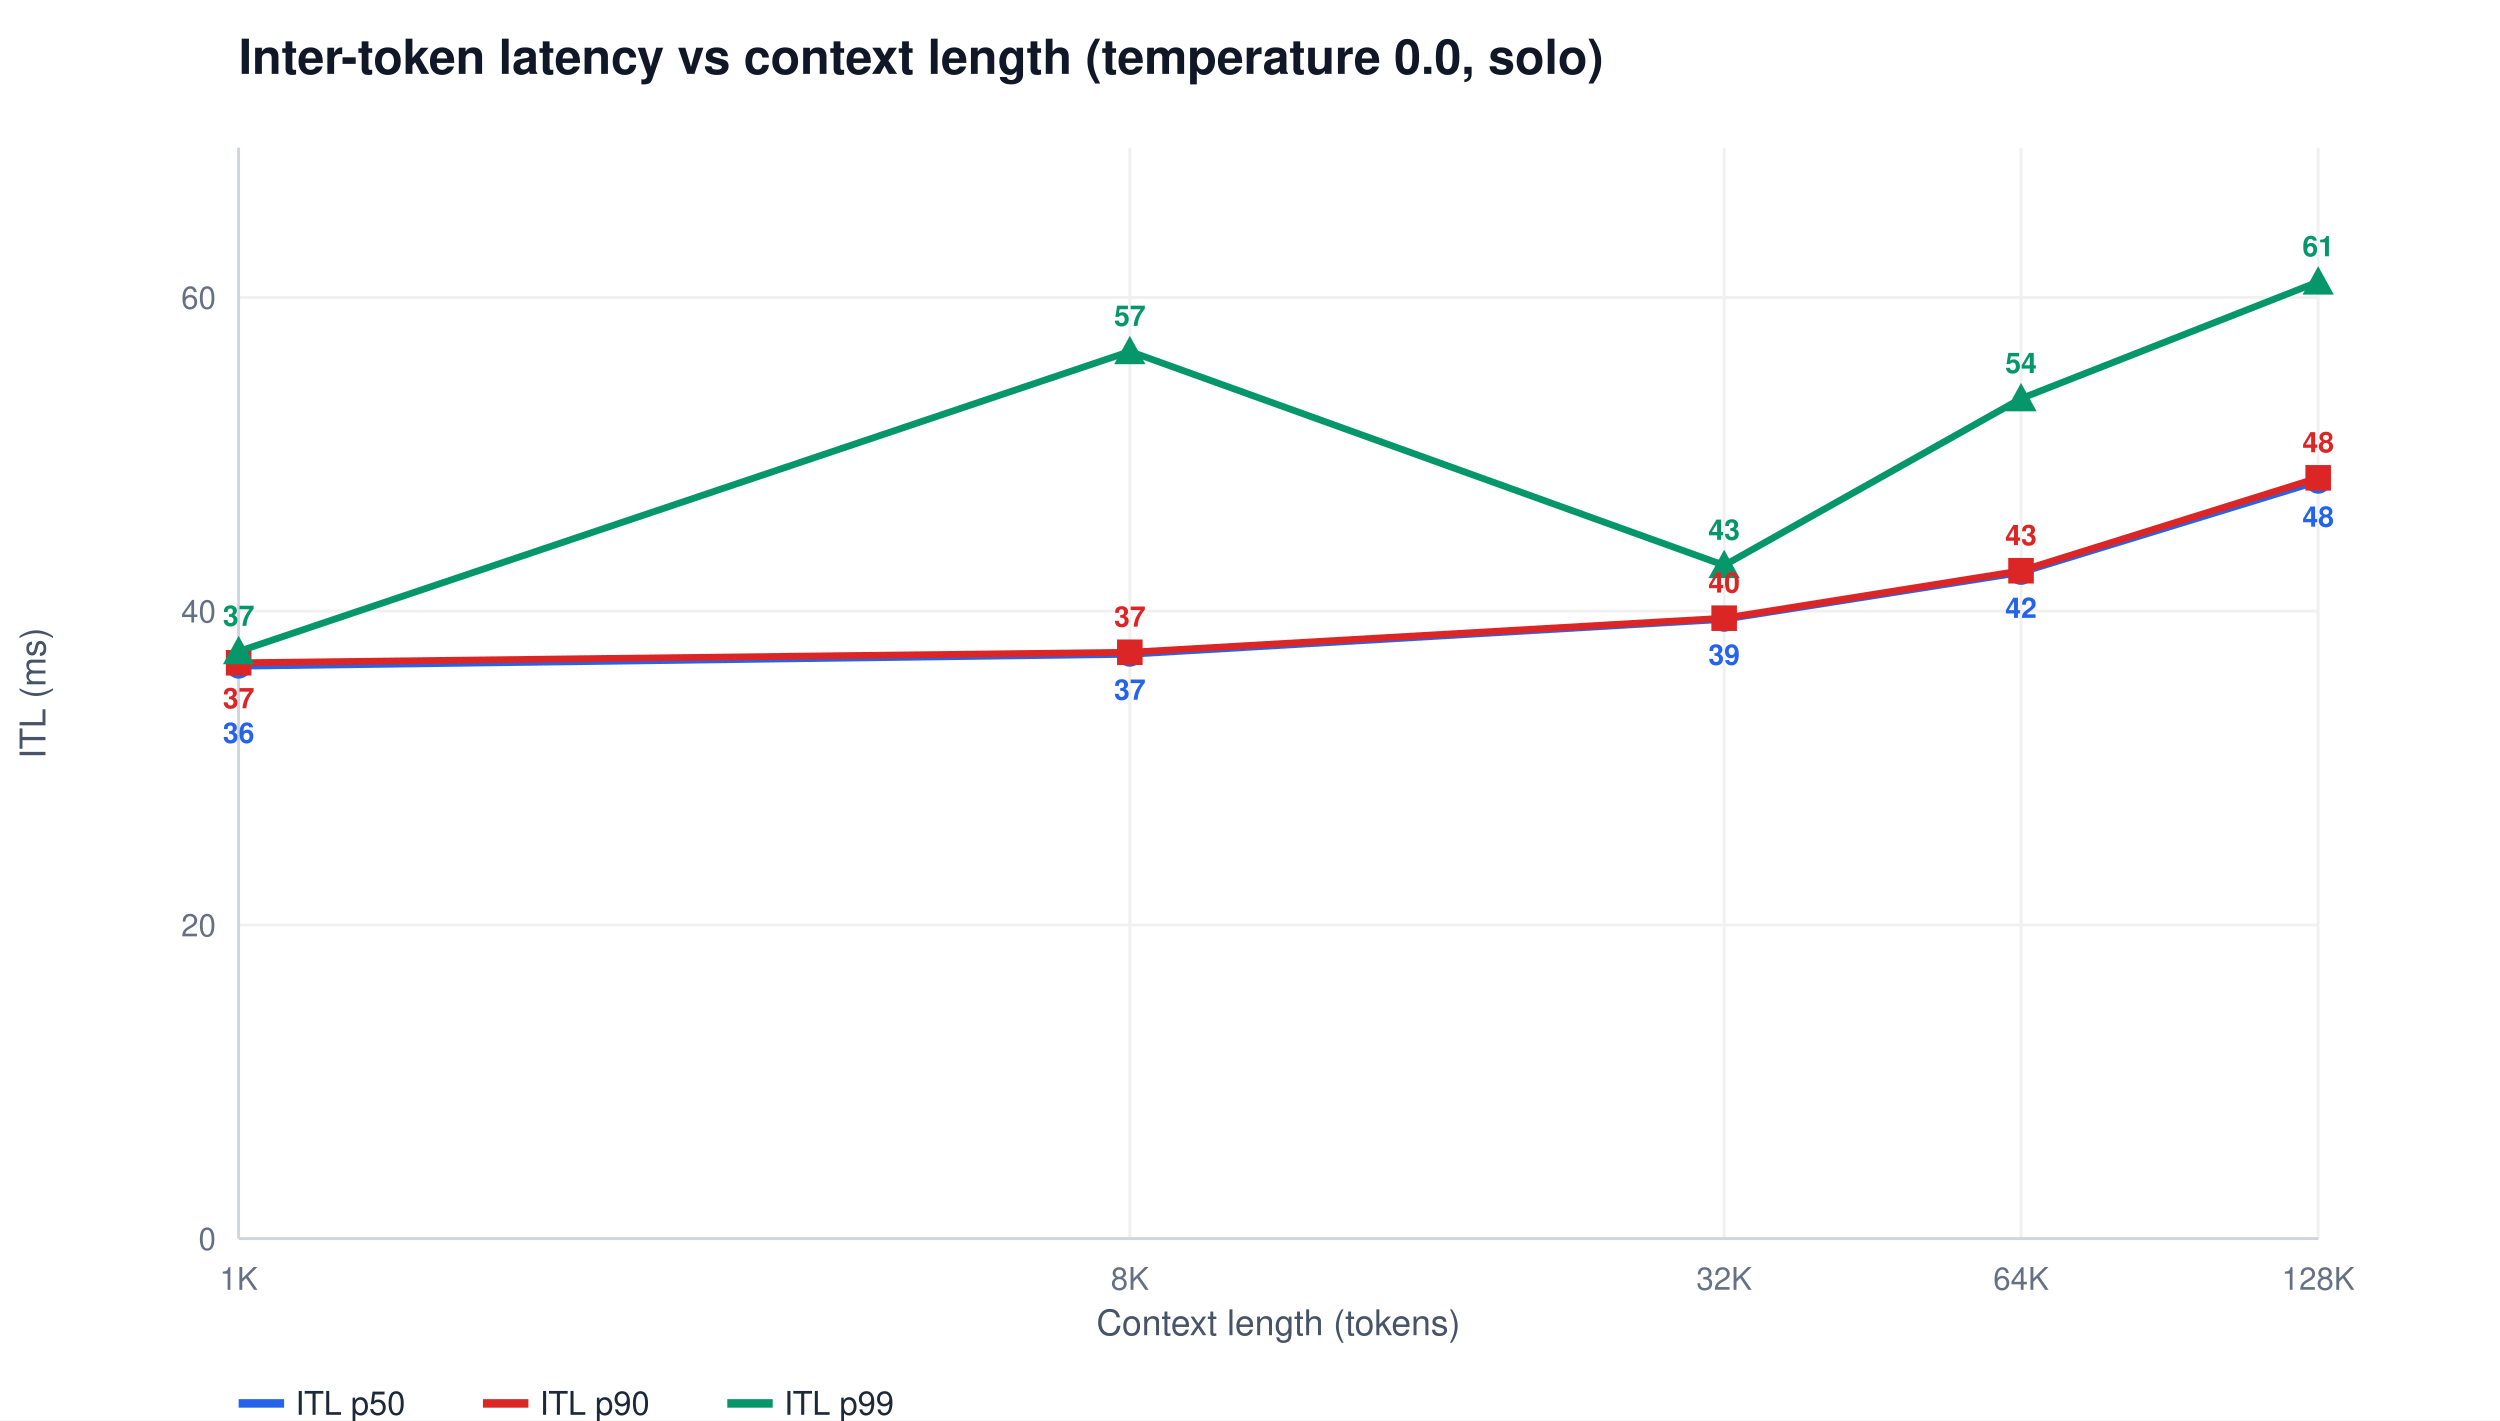
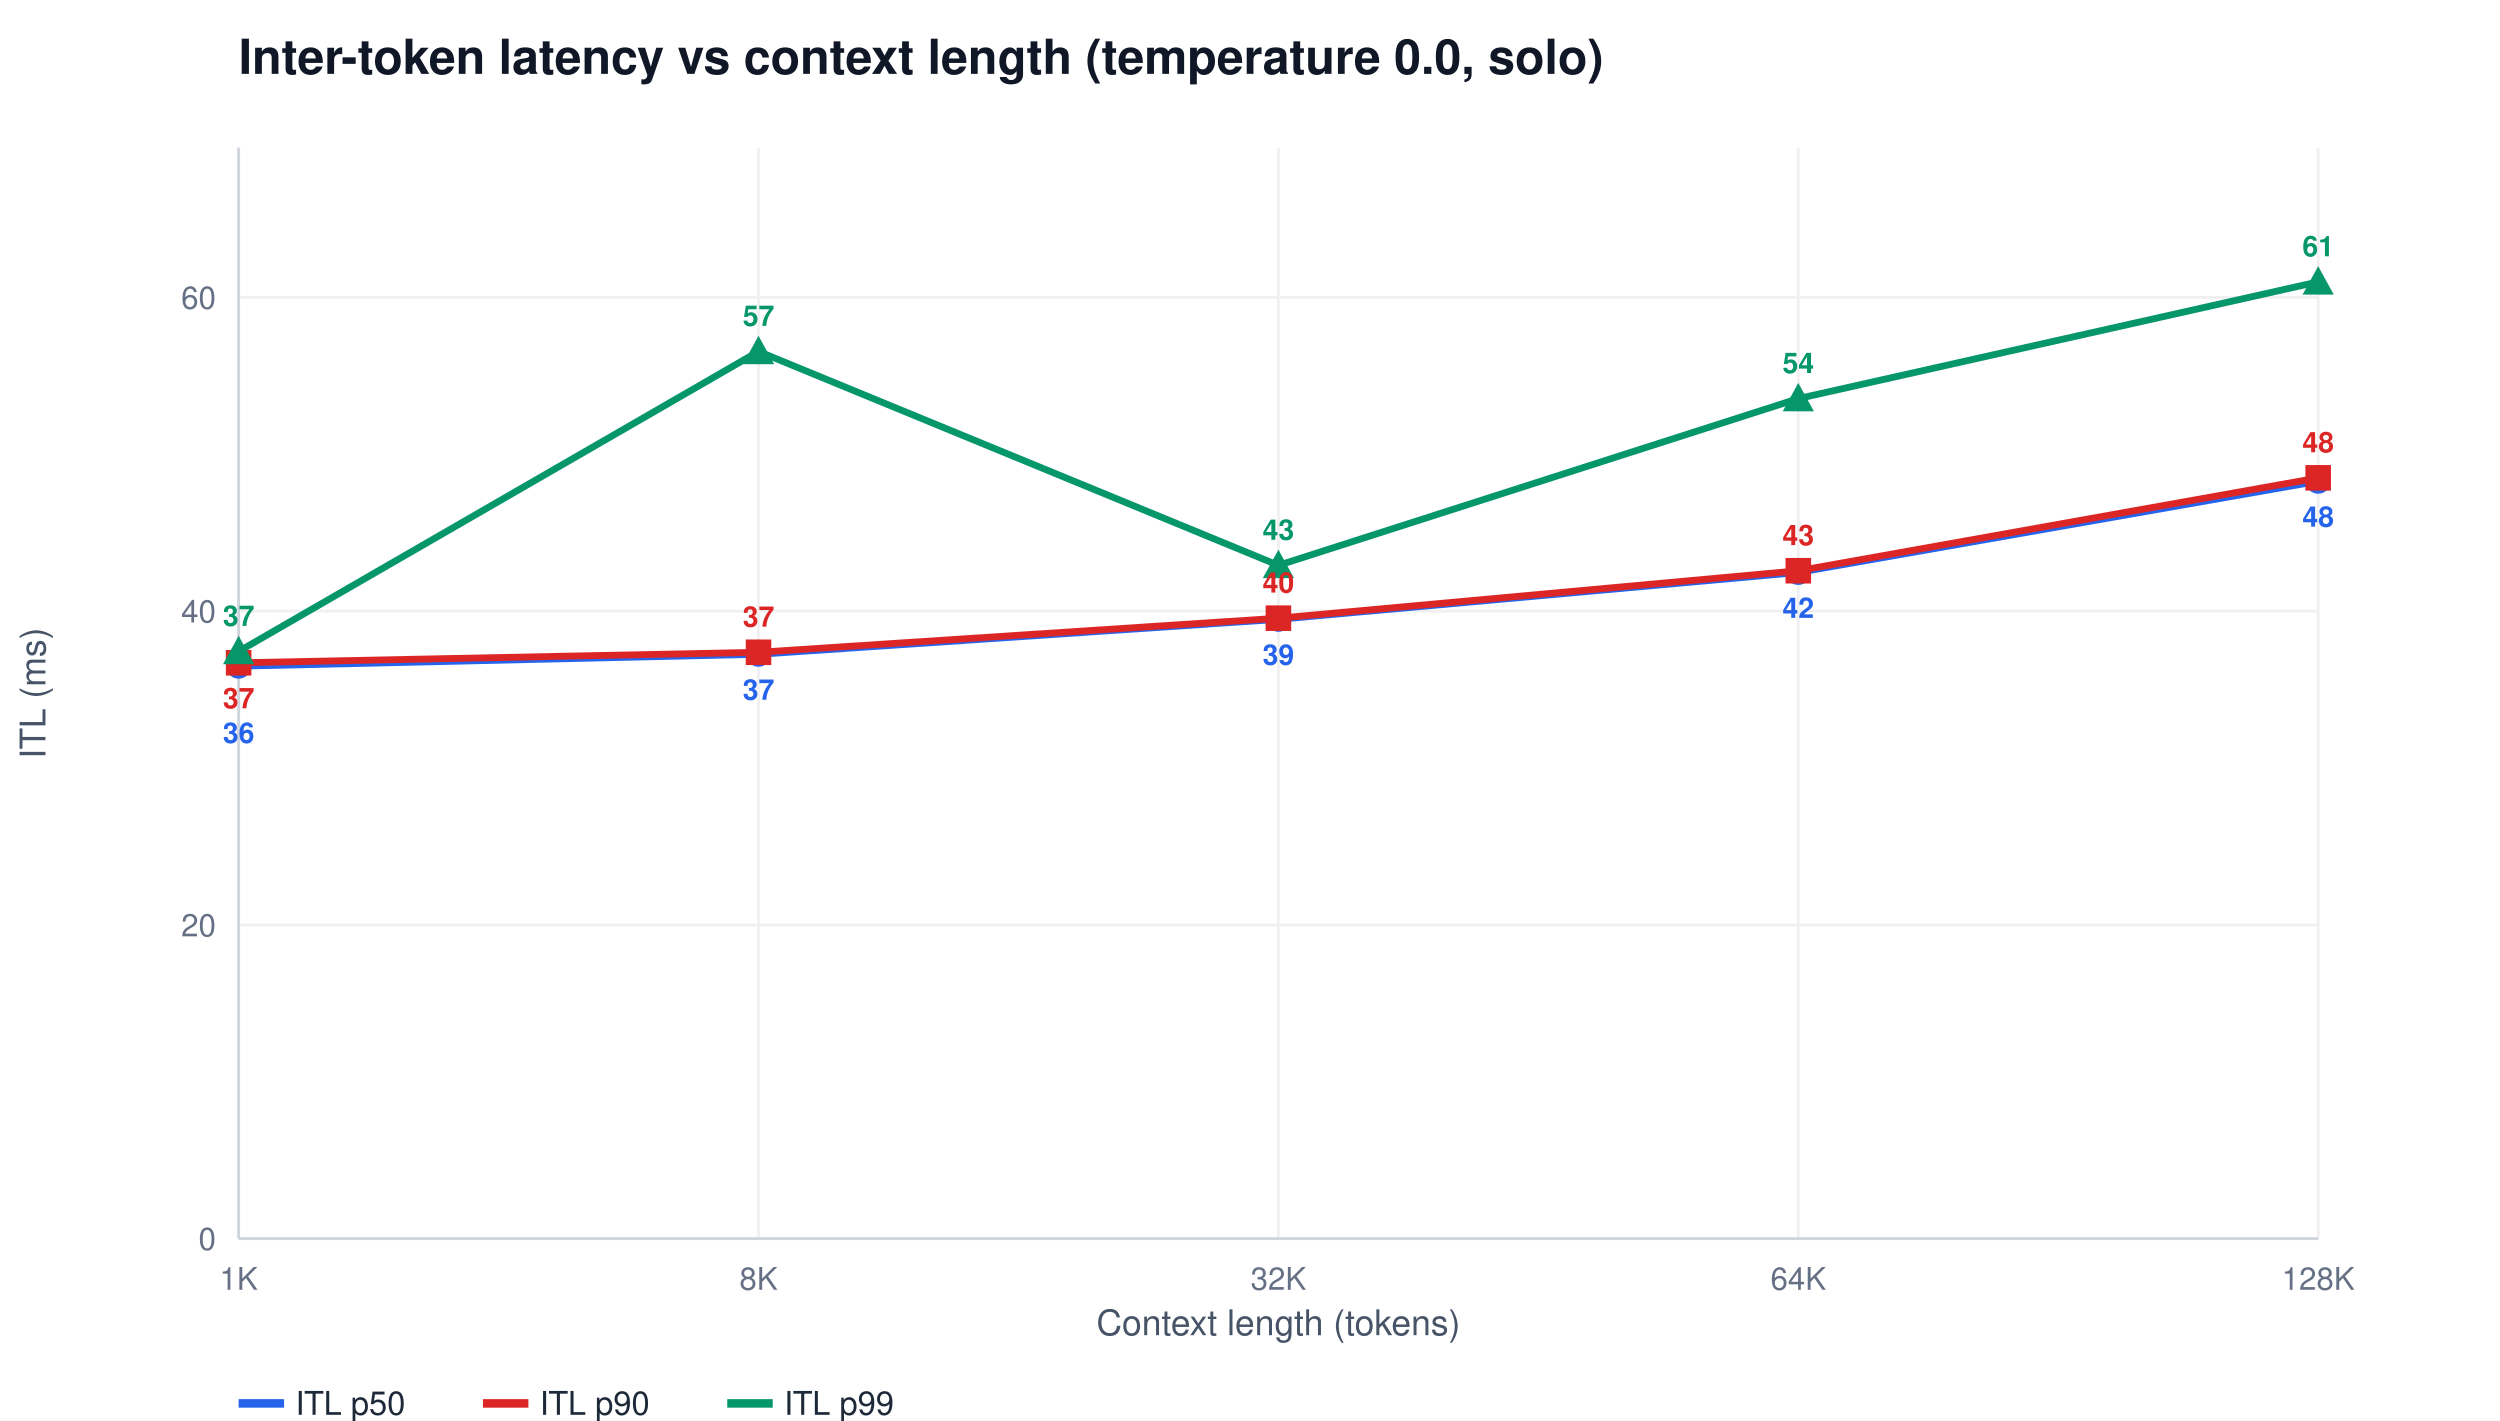
<svg xmlns="http://www.w3.org/2000/svg" width="880" height="500" viewBox="0 0 880 500" font-family="Segoe UI, Helvetica, Arial, sans-serif">
  <rect width="880" height="500" fill="#ffffff" />
  <text x="84" y="26" font-size="17" font-weight="600" fill="#101828">Inter-token latency vs context length (temperature 0.0, solo)</text>
  <line x1="84" y1="436.0" x2="816" y2="436.0" stroke="#f0f0f0" stroke-width="1" />
  <text x="76" y="440.0" font-size="11" fill="#667085" text-anchor="end">0</text>
  <line x1="84" y1="325.6" x2="816" y2="325.6" stroke="#f0f0f0" stroke-width="1" />
  <text x="76" y="329.6" font-size="11" fill="#667085" text-anchor="end">20</text>
  <line x1="84" y1="215.1" x2="816" y2="215.1" stroke="#f0f0f0" stroke-width="1" />
  <text x="76" y="219.1" font-size="11" fill="#667085" text-anchor="end">40</text>
  <line x1="84" y1="104.7" x2="816" y2="104.7" stroke="#f0f0f0" stroke-width="1" />
  <text x="76" y="108.7" font-size="11" fill="#667085" text-anchor="end">60</text>
  <line x1="84.0" y1="52" x2="84.0" y2="436" stroke="#f0f0f0" stroke-width="1" />
  <text x="84.0" y="454" font-size="11" fill="#667085" text-anchor="middle">1K</text>
-   <line x1="397.7" y1="52" x2="397.7" y2="436" stroke="#f0f0f0" stroke-width="1" />
-   <text x="397.7" y="454" font-size="11" fill="#667085" text-anchor="middle">8K</text>
-   <line x1="606.9" y1="52" x2="606.9" y2="436" stroke="#f0f0f0" stroke-width="1" />
-   <text x="606.9" y="454" font-size="11" fill="#667085" text-anchor="middle">32K</text>
-   <line x1="711.4" y1="52" x2="711.4" y2="436" stroke="#f0f0f0" stroke-width="1" />
-   <text x="711.4" y="454" font-size="11" fill="#667085" text-anchor="middle">64K</text>
+   <line x1="267.0" y1="52" x2="267.0" y2="436" stroke="#f0f0f0" stroke-width="1" />
+   <text x="267.0" y="454" font-size="11" fill="#667085" text-anchor="middle">8K</text>
+   <line x1="450.0" y1="52" x2="450.0" y2="436" stroke="#f0f0f0" stroke-width="1" />
+   <text x="450.0" y="454" font-size="11" fill="#667085" text-anchor="middle">32K</text>
+   <line x1="633.0" y1="52" x2="633.0" y2="436" stroke="#f0f0f0" stroke-width="1" />
+   <text x="633.0" y="454" font-size="11" fill="#667085" text-anchor="middle">64K</text>
  <line x1="816.0" y1="52" x2="816.0" y2="436" stroke="#f0f0f0" stroke-width="1" />
  <text x="816.0" y="454" font-size="11" fill="#667085" text-anchor="middle">128K</text>
  <line x1="84" y1="436" x2="816" y2="436" stroke="#d0d5dd" stroke-width="1" />
  <line x1="84" y1="52" x2="84" y2="436" stroke="#d0d5dd" stroke-width="1" />
-   <polyline points="84.0,234.5 397.7,230.3 606.9,218.0 711.4,201.5 816.0,169.4" fill="none" stroke="#2563eb" stroke-width="2.4" />
+   <polyline points="84.0,234.5 267.0,230.3 450.0,218.0 633.0,201.5 816.0,169.4" fill="none" stroke="#2563eb" stroke-width="2.4" />
  <circle cx="84.0" cy="234.5" r="4.4" fill="#2563eb" />
-   <circle cx="397.7" cy="230.3" r="4.4" fill="#2563eb" />
-   <circle cx="606.9" cy="218.0" r="4.4" fill="#2563eb" />
-   <circle cx="711.4" cy="201.5" r="4.4" fill="#2563eb" />
+   <circle cx="267.0" cy="230.3" r="4.4" fill="#2563eb" />
+   <circle cx="450.0" cy="218.0" r="4.4" fill="#2563eb" />
+   <circle cx="633.0" cy="201.5" r="4.4" fill="#2563eb" />
  <circle cx="816.0" cy="169.4" r="4.4" fill="#2563eb" />
-   <polyline points="84.0,233.3 397.7,229.6 606.9,217.6 711.4,200.9 816.0,168.2" fill="none" stroke="#dc2626" stroke-width="2.4" />
+   <polyline points="84.0,233.3 267.0,229.6 450.0,217.6 633.0,200.9 816.0,168.2" fill="none" stroke="#dc2626" stroke-width="2.4" />
  <rect x="79.5" y="228.8" width="9" height="9" fill="#dc2626" />
-   <rect x="393.2" y="225.1" width="9" height="9" fill="#dc2626" />
-   <rect x="602.4" y="213.1" width="9" height="9" fill="#dc2626" />
-   <rect x="706.9" y="196.4" width="9" height="9" fill="#dc2626" />
+   <rect x="262.5" y="225.1" width="9" height="9" fill="#dc2626" />
+   <rect x="445.5" y="213.1" width="9" height="9" fill="#dc2626" />
+   <rect x="628.5" y="196.4" width="9" height="9" fill="#dc2626" />
  <rect x="811.5" y="163.7" width="9" height="9" fill="#dc2626" />
-   <polyline points="84.0,229.3 397.7,123.7 606.9,199.0 711.4,140.3 816.0,99.2" fill="none" stroke="#059669" stroke-width="2.4" />
+   <polyline points="84.0,229.3 267.0,123.7 450.0,199.0 633.0,140.3 816.0,99.2" fill="none" stroke="#059669" stroke-width="2.4" />
  <polygon points="84.0,223.8 78.5,233.8 89.5,233.8" fill="#059669" />
-   <polygon points="397.7,118.2 392.2,128.2 403.2,128.2" fill="#059669" />
-   <polygon points="606.9,193.5 601.4,203.5 612.4,203.5" fill="#059669" />
-   <polygon points="711.4,134.8 705.9,144.8 716.9,144.8" fill="#059669" />
+   <polygon points="267.0,118.2 261.5,128.2 272.5,128.2" fill="#059669" />
+   <polygon points="450.0,193.5 444.5,203.5 455.5,203.5" fill="#059669" />
+   <polygon points="633.0,134.8 627.5,144.8 638.5,144.8" fill="#059669" />
  <polygon points="816.0,93.7 810.5,103.7 821.5,103.7" fill="#059669" />
  <text x="84.0" y="220.3" font-size="10" fill="#059669" text-anchor="middle" font-weight="600">37</text>
  <text x="84.0" y="249.3" font-size="10" fill="#dc2626" text-anchor="middle" font-weight="600">37</text>
  <text x="84.0" y="261.5" font-size="10" fill="#2563eb" text-anchor="middle" font-weight="600">36</text>
-   <text x="397.7" y="114.7" font-size="10" fill="#059669" text-anchor="middle" font-weight="600">57</text>
-   <text x="397.7" y="220.6" font-size="10" fill="#dc2626" text-anchor="middle" font-weight="600">37</text>
-   <text x="397.7" y="246.3" font-size="10" fill="#2563eb" text-anchor="middle" font-weight="600">37</text>
-   <text x="606.9" y="190.0" font-size="10" fill="#059669" text-anchor="middle" font-weight="600">43</text>
-   <text x="606.9" y="208.6" font-size="10" fill="#dc2626" text-anchor="middle" font-weight="600">40</text>
-   <text x="606.9" y="234.0" font-size="10" fill="#2563eb" text-anchor="middle" font-weight="600">39</text>
-   <text x="711.4" y="131.3" font-size="10" fill="#059669" text-anchor="middle" font-weight="600">54</text>
-   <text x="711.4" y="191.9" font-size="10" fill="#dc2626" text-anchor="middle" font-weight="600">43</text>
-   <text x="711.4" y="217.5" font-size="10" fill="#2563eb" text-anchor="middle" font-weight="600">42</text>
+   <text x="267.0" y="114.7" font-size="10" fill="#059669" text-anchor="middle" font-weight="600">57</text>
+   <text x="267.0" y="220.6" font-size="10" fill="#dc2626" text-anchor="middle" font-weight="600">37</text>
+   <text x="267.0" y="246.3" font-size="10" fill="#2563eb" text-anchor="middle" font-weight="600">37</text>
+   <text x="450.0" y="190.0" font-size="10" fill="#059669" text-anchor="middle" font-weight="600">43</text>
+   <text x="450.0" y="208.6" font-size="10" fill="#dc2626" text-anchor="middle" font-weight="600">40</text>
+   <text x="450.0" y="234.0" font-size="10" fill="#2563eb" text-anchor="middle" font-weight="600">39</text>
+   <text x="633.0" y="131.3" font-size="10" fill="#059669" text-anchor="middle" font-weight="600">54</text>
+   <text x="633.0" y="191.9" font-size="10" fill="#dc2626" text-anchor="middle" font-weight="600">43</text>
+   <text x="633.0" y="217.5" font-size="10" fill="#2563eb" text-anchor="middle" font-weight="600">42</text>
  <text x="816.0" y="90.2" font-size="10" fill="#059669" text-anchor="middle" font-weight="600">61</text>
  <text x="816.0" y="159.2" font-size="10" fill="#dc2626" text-anchor="middle" font-weight="600">48</text>
  <text x="816.0" y="185.4" font-size="10" fill="#2563eb" text-anchor="middle" font-weight="600">48</text>
  <line x1="84" y1="494" x2="100" y2="494" stroke="#2563eb" stroke-width="3" />
  <text x="104" y="498" font-size="11.5" fill="#1d2939">ITL p50</text>
  <line x1="170" y1="494" x2="186" y2="494" stroke="#dc2626" stroke-width="3" />
  <text x="190" y="498" font-size="11.5" fill="#1d2939">ITL p90</text>
  <line x1="256" y1="494" x2="272" y2="494" stroke="#059669" stroke-width="3" />
  <text x="276" y="498" font-size="11.5" fill="#1d2939">ITL p99</text>
  <text x="450" y="470" font-size="12.5" fill="#475467" text-anchor="middle">Context length (tokens)</text>
  <text x="16" y="244" font-size="12.5" fill="#475467" text-anchor="middle" transform="rotate(-90 16 244)">ITL (ms)</text>
</svg>
